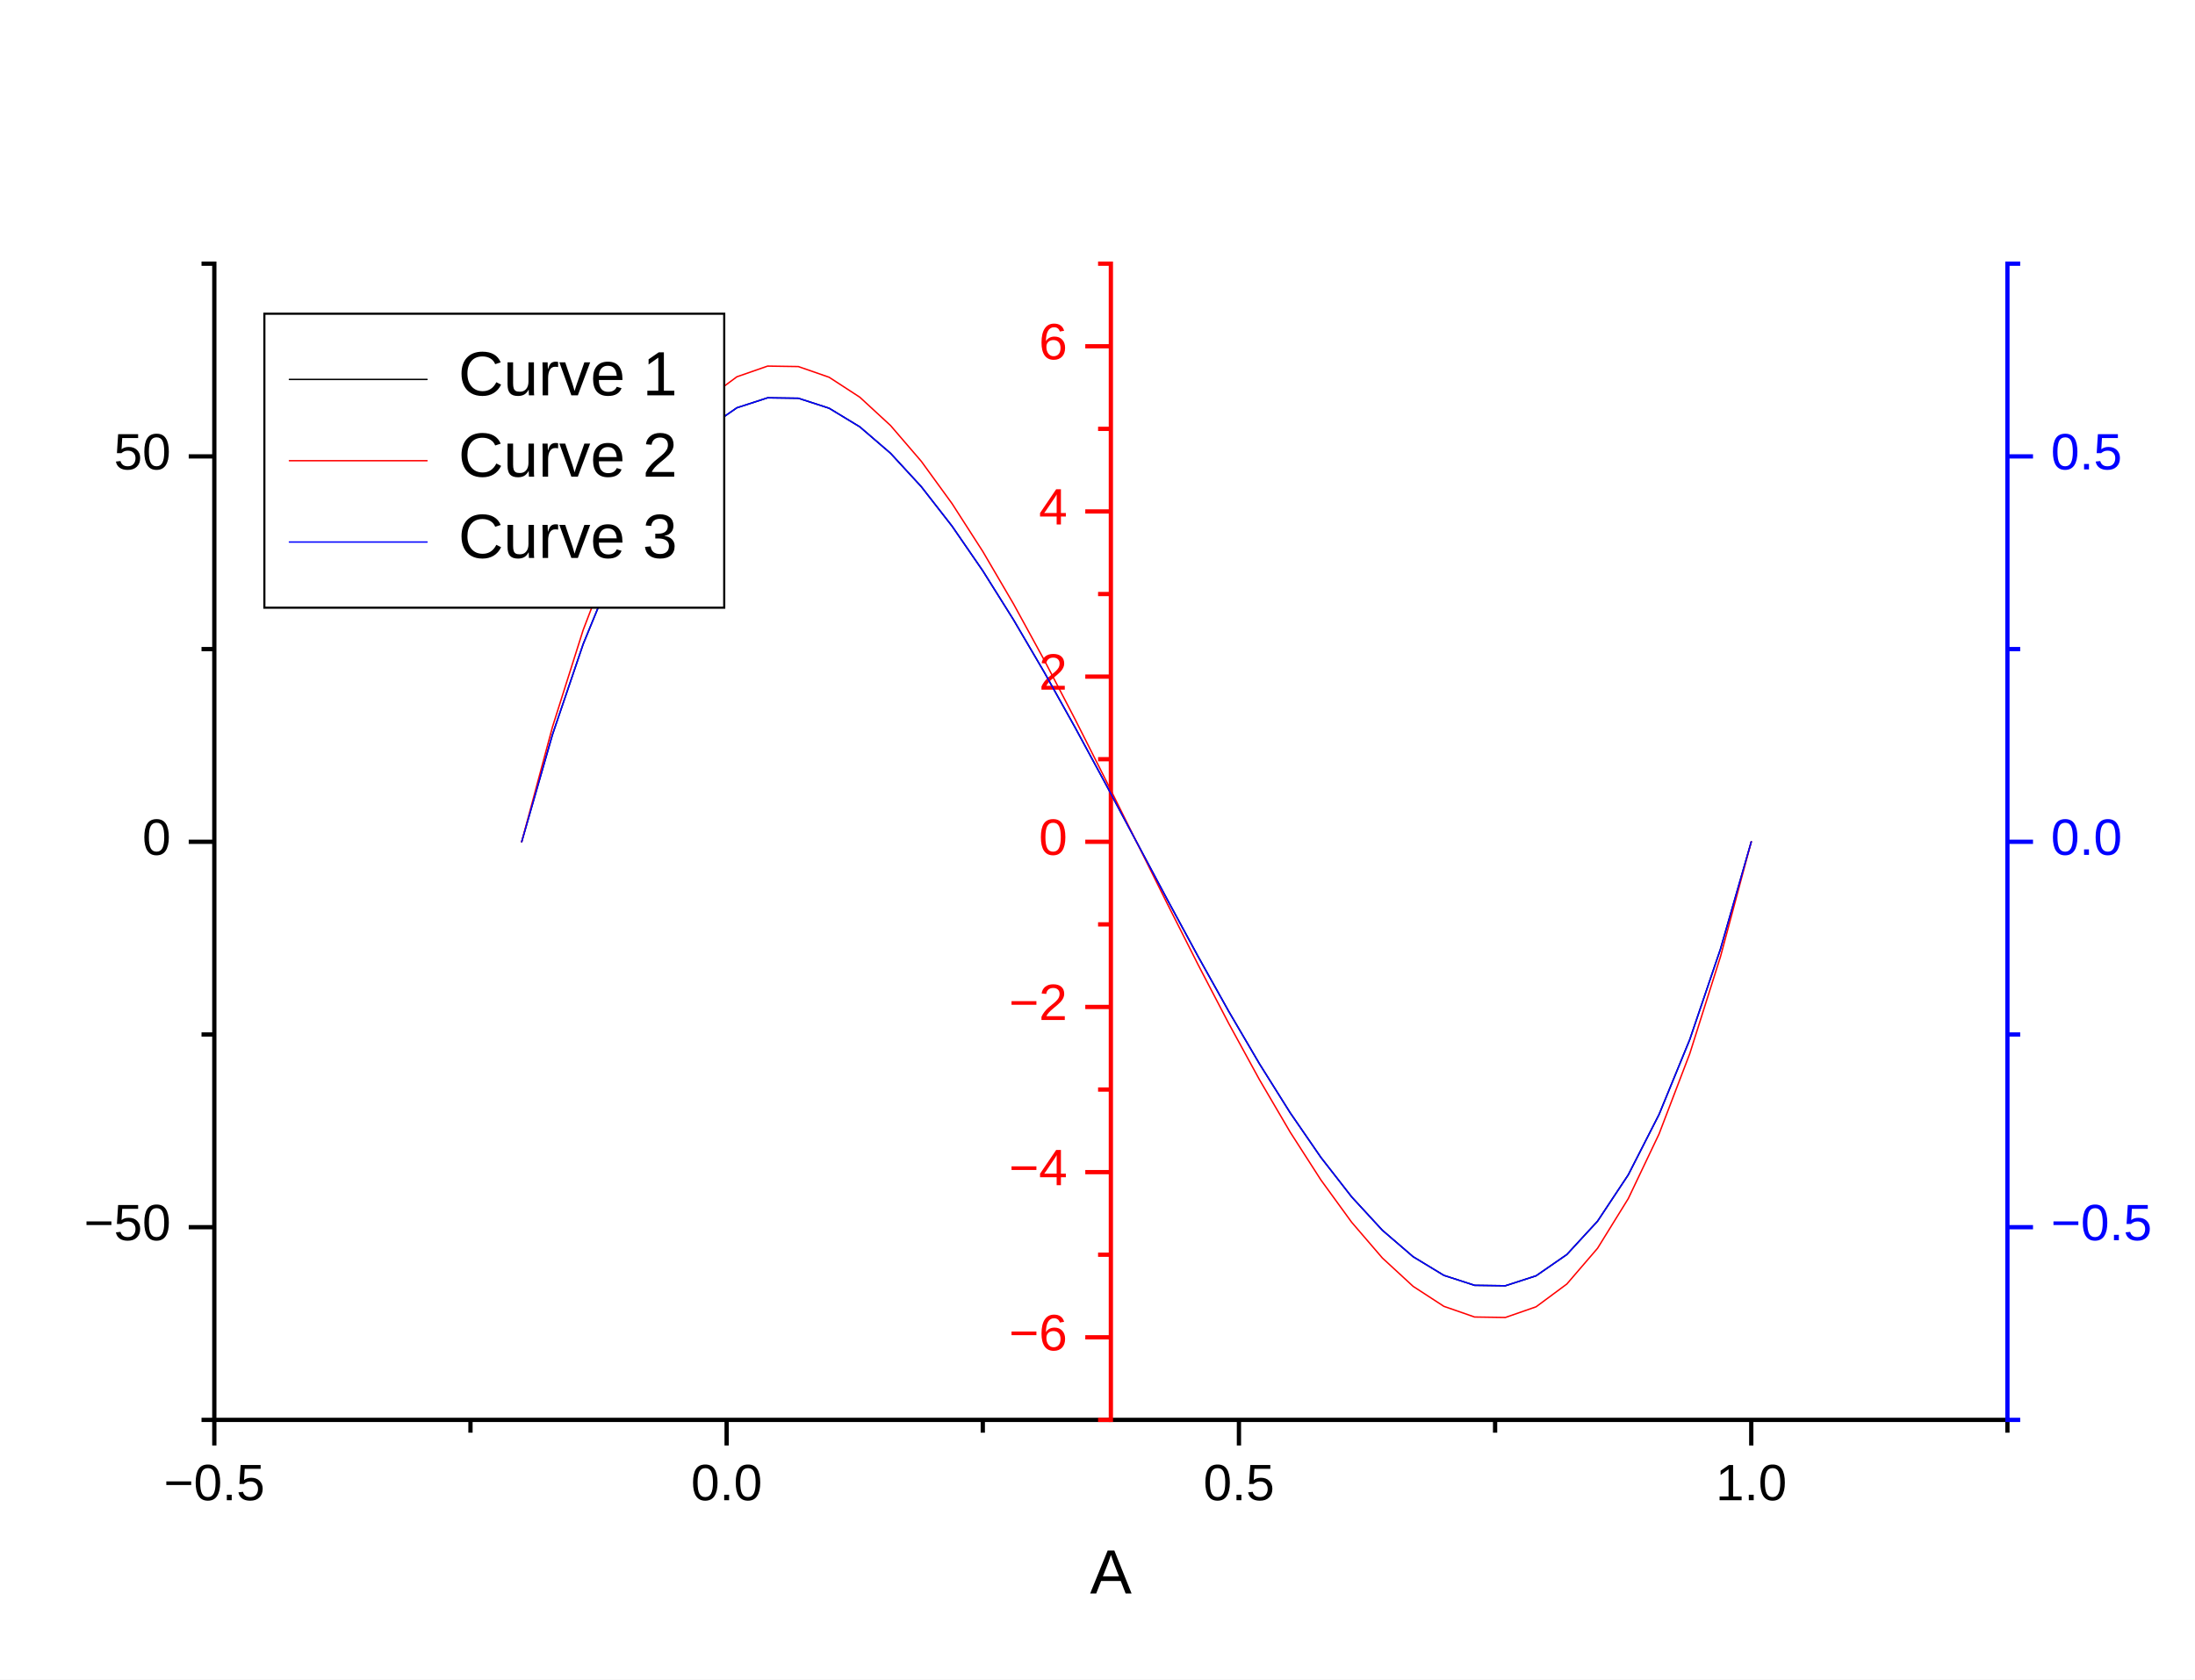
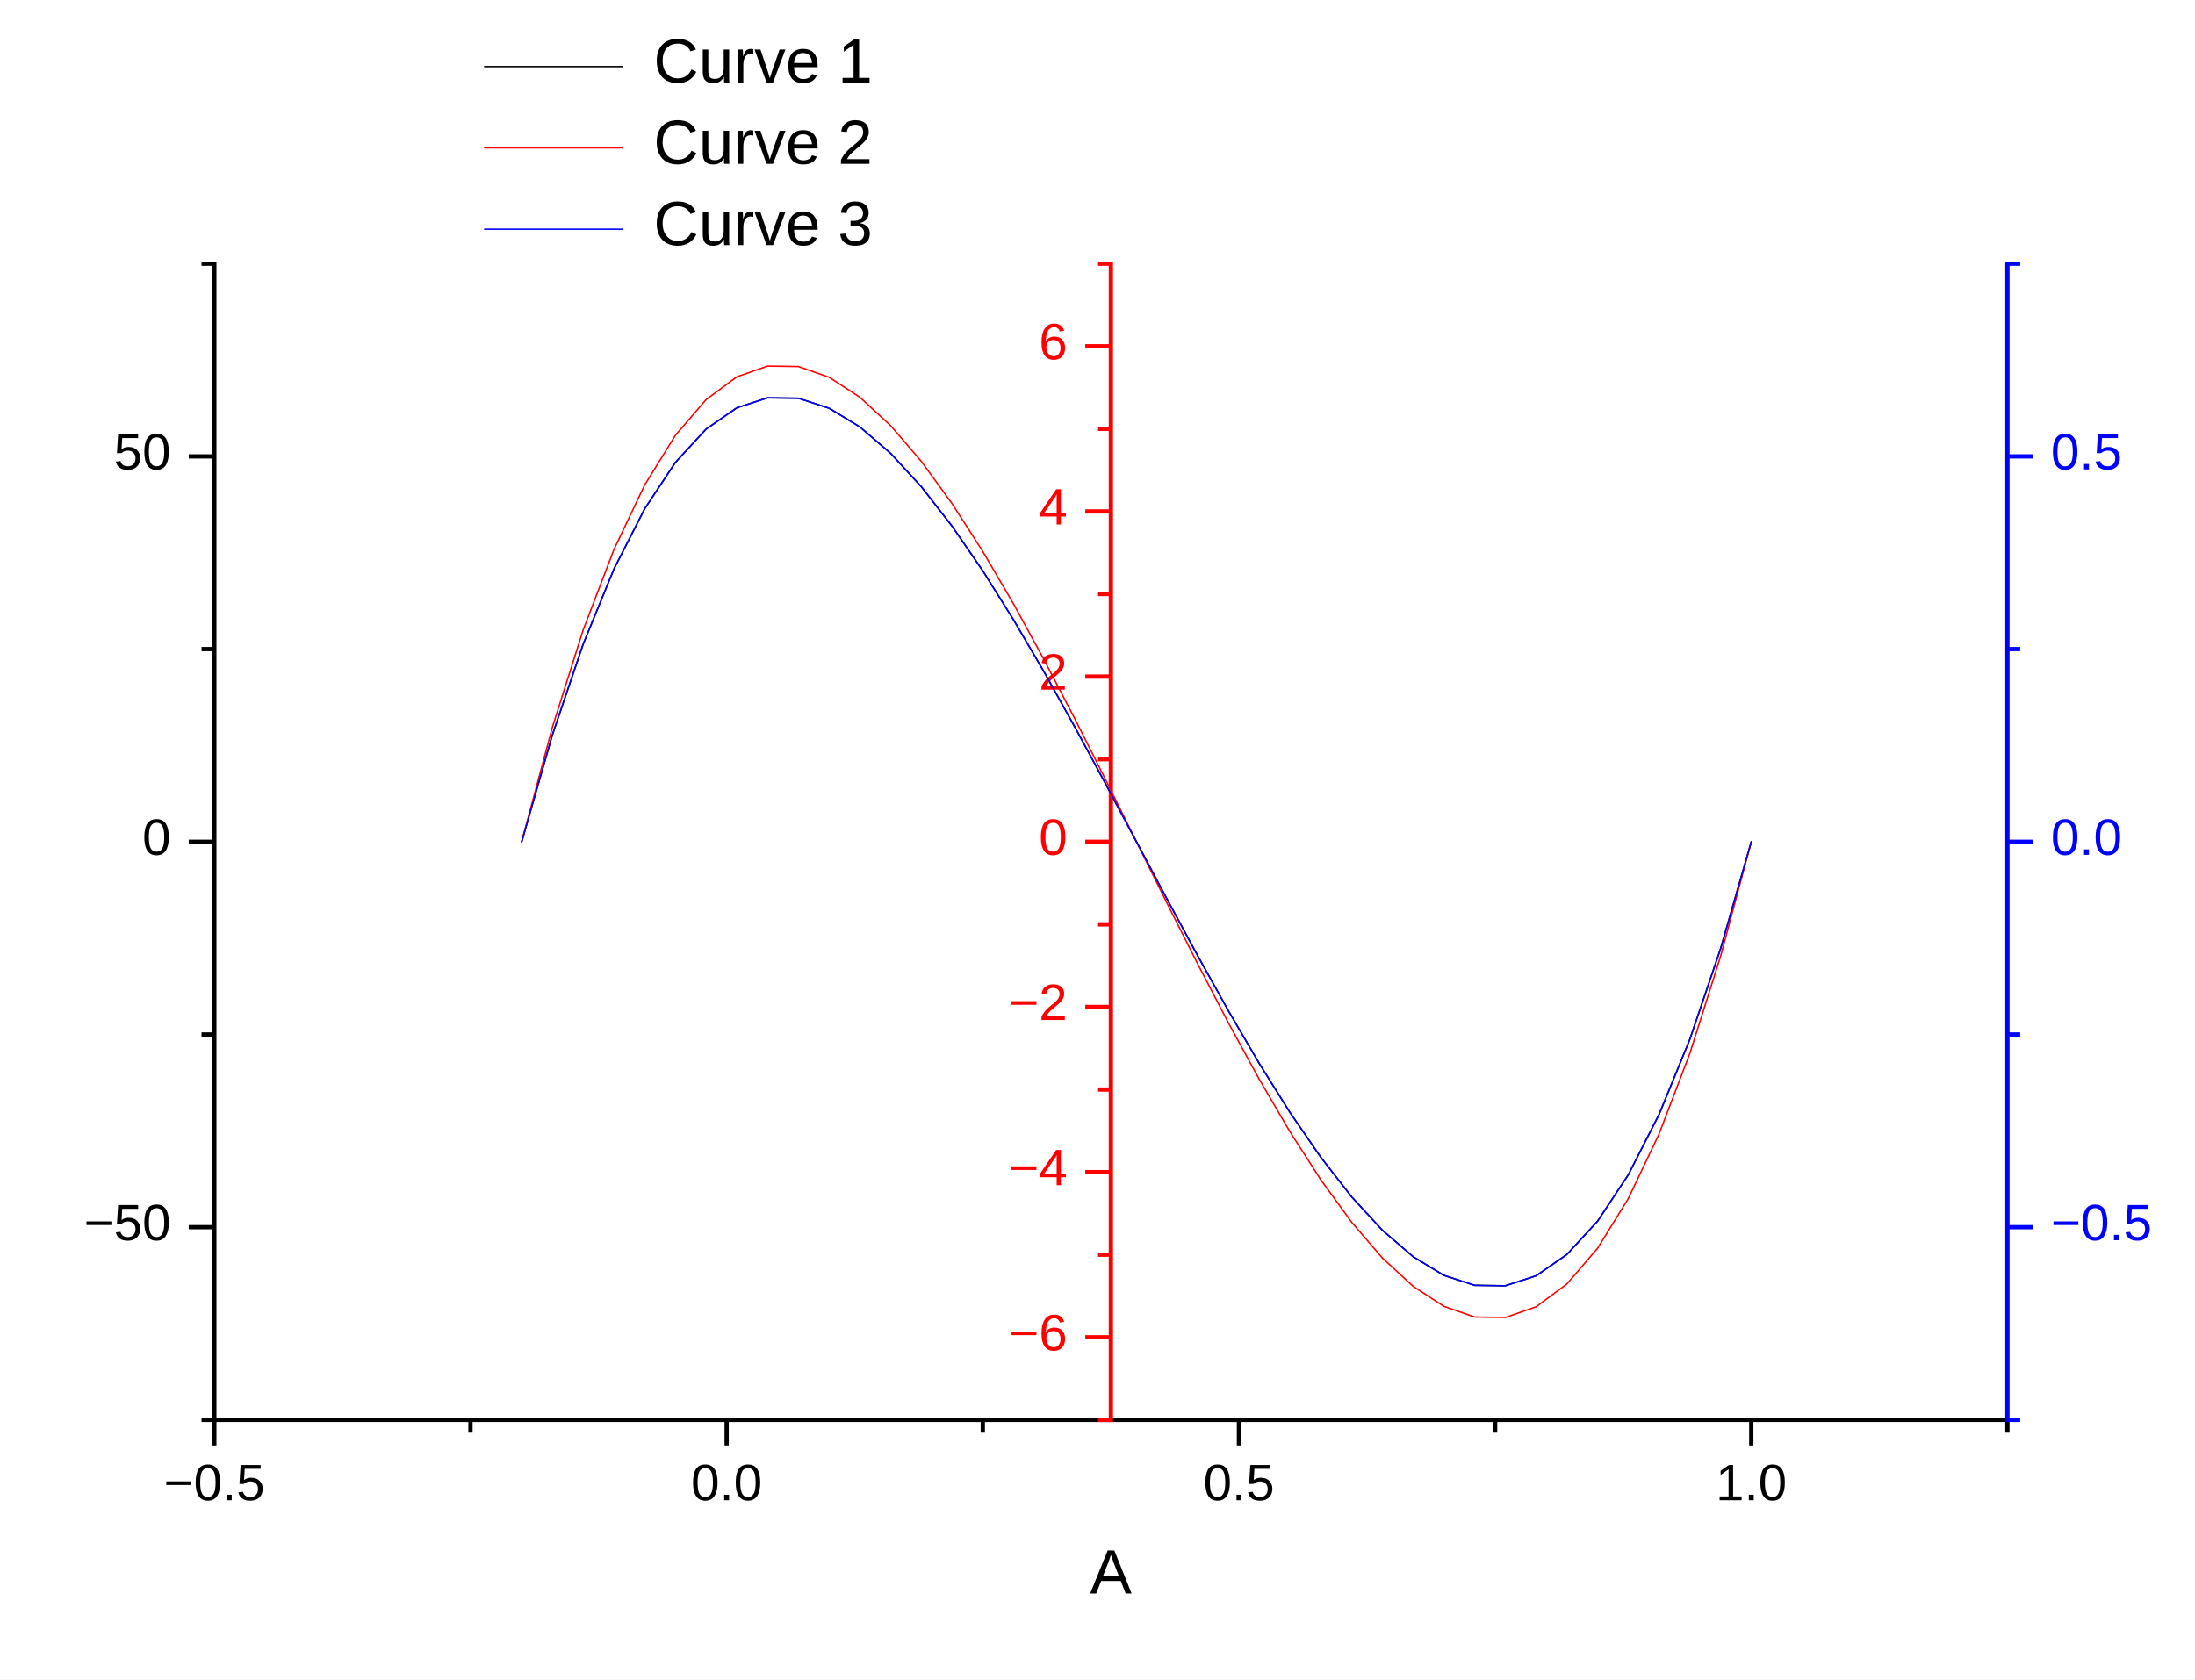
<svg xmlns="http://www.w3.org/2000/svg" width="771.84pt" height="590.76pt" viewBox="0 0 771.84 590.76">
  <rect x="0" y="0" width="771.84" height="590.76" fill="#FFFFFF" />
  <g id="layer0">
    <clipPath id="clip0">
      <rect x="75.362" y="92.749" width="630.516" height="406.679" />
    </clipPath>
    <g class="plots" clip-path="url(#clip0)">
      <path d="M183.451 296.089L194.26 258.42L205.069 226.547L215.877 200.163L226.686 178.965L237.495 162.647L248.304 150.904L259.113 143.432L269.922 139.924L280.731 140.077L291.539 143.584L302.348 150.142L313.157 159.445L323.966 171.188L334.775 185.065L345.584 200.773L356.392 218.007L367.201 236.46L378.01 255.828L388.819 275.806L399.628 296.089L410.437 316.372L421.246 336.35L432.054 355.718L442.863 374.171L453.672 391.404L464.481 407.112L475.29 420.99L486.099 432.733L496.908 442.036L507.716 448.594L518.525 452.101L529.334 452.254L540.143 448.746L550.952 441.273L561.761 429.531L572.569 413.213L583.378 392.014L594.187 365.631L604.996 333.758L615.805 296.089" fill="none" stroke="#000000" stroke-width="0.5" stroke-linecap="round" stroke-linejoin="round" />
    </g>
    <g class="overlay">
      <path d="M75.362 499.429L705.879 499.429" fill="none" stroke="#000000" stroke-width="1.5" stroke-linecap="square" />
      <path d="M75.362 92.749L75.362 499.429" fill="none" stroke="#000000" stroke-width="1.5" stroke-linecap="square" />
      <path d="M75.362 499.429L75.362 508.429M255.51 499.429L255.51 508.429M435.657 499.429L435.657 508.429M615.805 499.429L615.805 508.429M165.436 499.429L165.436 503.929M345.584 499.429L345.584 503.929M525.731 499.429L525.731 503.929M705.879 499.429L705.879 503.929" fill="none" stroke="#000000" stroke-width="1.5" />
      <path d="M75.362 431.649L66.362 431.649M75.362 296.089L66.362 296.089M75.362 160.529L66.362 160.529M75.362 499.429L70.862 499.429M75.362 363.869L70.862 363.869M75.362 228.309L70.862 228.309M75.362 92.749L70.862 92.749" fill="none" stroke="#000000" stroke-width="1.5" />
      <text x="75.362" y="527.689" font-family="'Arial', 'Liberation Sans', 'Helvetica', 'DejaVu Sans', sans-serif" font-size="18" fill="#000000" text-anchor="middle">−0.5</text>
      <text x="255.51" y="527.689" font-family="'Arial', 'Liberation Sans', 'Helvetica', 'DejaVu Sans', sans-serif" font-size="18" fill="#000000" text-anchor="middle">0.0</text>
      <text x="435.657" y="527.689" font-family="'Arial', 'Liberation Sans', 'Helvetica', 'DejaVu Sans', sans-serif" font-size="18" fill="#000000" text-anchor="middle">0.5</text>
      <text x="615.805" y="527.689" font-family="'Arial', 'Liberation Sans', 'Helvetica', 'DejaVu Sans', sans-serif" font-size="18" fill="#000000" text-anchor="middle">1.0</text>
      <text x="60.062" y="436.239" font-family="'Arial', 'Liberation Sans', 'Helvetica', 'DejaVu Sans', sans-serif" font-size="18" fill="#000000" text-anchor="end">−50</text>
      <text x="60.062" y="300.679" font-family="'Arial', 'Liberation Sans', 'Helvetica', 'DejaVu Sans', sans-serif" font-size="18" fill="#000000" text-anchor="end">0</text>
      <text x="60.062" y="165.119" font-family="'Arial', 'Liberation Sans', 'Helvetica', 'DejaVu Sans', sans-serif" font-size="18" fill="#000000" text-anchor="end">50</text>
      <text x="390.621" y="560.509" font-family="'Arial', 'Liberation Sans', 'Helvetica', 'DejaVu Sans', sans-serif" font-size="22" fill="#000000" text-anchor="middle">A</text>
    </g>
  </g>
  <g id="layer1">
    <clipPath id="clip1">
      <rect x="75.362" y="92.749" width="630.516" height="406.679" />
    </clipPath>
    <g class="plots" clip-path="url(#clip1)">
      <path d="M183.451 296.089L194.26 255.73L205.069 221.579L215.877 193.312L226.686 170.599L237.495 153.116L248.304 140.534L259.113 132.528L269.922 128.769L280.731 128.933L291.539 132.691L302.348 139.717L313.157 149.684L323.966 162.266L334.775 177.135L345.584 193.965L356.392 212.429L367.201 232.2L378.01 252.952L388.819 274.357L399.628 296.089L410.437 317.821L421.246 339.226L432.054 359.977L442.863 379.749L453.672 398.213L464.481 415.043L475.29 429.912L486.099 442.493L496.908 452.461L507.716 459.487L518.525 463.245L529.334 463.408L540.143 459.65L550.952 451.644L561.761 439.062L572.569 421.578L583.378 398.866L594.187 370.598L604.996 336.448L615.805 296.089" fill="none" stroke="#FF0000" stroke-width="0.5" stroke-linecap="round" stroke-linejoin="round" />
    </g>
    <g class="overlay">
      <path d="M390.621 92.749L390.621 499.429" fill="none" stroke="#FF0000" stroke-width="1.5" stroke-linecap="square" />
      <path d="M390.621 470.38L381.621 470.38M390.621 412.283L381.621 412.283M390.621 354.186L381.621 354.186M390.621 296.089L381.621 296.089M390.621 237.992L381.621 237.992M390.621 179.895L381.621 179.895M390.621 121.798L381.621 121.798M390.621 499.429L386.121 499.429M390.621 441.331L386.121 441.331M390.621 383.234L386.121 383.234M390.621 325.137L386.121 325.137M390.621 267.04L386.121 267.04M390.621 208.943L386.121 208.943M390.621 150.846L386.121 150.846M390.621 92.749L386.121 92.749" fill="none" stroke="#FF0000" stroke-width="1.5" />
      <text x="375.321" y="474.97" font-family="'Arial', 'Liberation Sans', 'Helvetica', 'DejaVu Sans', sans-serif" font-size="18" fill="#FF0000" text-anchor="end">−6</text>
      <text x="375.321" y="416.873" font-family="'Arial', 'Liberation Sans', 'Helvetica', 'DejaVu Sans', sans-serif" font-size="18" fill="#FF0000" text-anchor="end">−4</text>
      <text x="375.321" y="358.776" font-family="'Arial', 'Liberation Sans', 'Helvetica', 'DejaVu Sans', sans-serif" font-size="18" fill="#FF0000" text-anchor="end">−2</text>
      <text x="375.321" y="300.679" font-family="'Arial', 'Liberation Sans', 'Helvetica', 'DejaVu Sans', sans-serif" font-size="18" fill="#FF0000" text-anchor="end">0</text>
      <text x="375.321" y="242.582" font-family="'Arial', 'Liberation Sans', 'Helvetica', 'DejaVu Sans', sans-serif" font-size="18" fill="#FF0000" text-anchor="end">2</text>
      <text x="375.321" y="184.485" font-family="'Arial', 'Liberation Sans', 'Helvetica', 'DejaVu Sans', sans-serif" font-size="18" fill="#FF0000" text-anchor="end">4</text>
      <text x="375.321" y="126.388" font-family="'Arial', 'Liberation Sans', 'Helvetica', 'DejaVu Sans', sans-serif" font-size="18" fill="#FF0000" text-anchor="end">6</text>
    </g>
  </g>
  <g id="layer2">
    <clipPath id="clip2">
      <rect x="75.362" y="92.749" width="630.516" height="406.679" />
    </clipPath>
    <g class="plots" clip-path="url(#clip2)">
      <path d="M183.451 296.089L194.26 258.42L205.069 226.547L215.877 200.163L226.686 178.965L237.495 162.647L248.304 150.904L259.113 143.432L269.922 139.924L280.731 140.077L291.539 143.584L302.348 150.142L313.157 159.445L323.966 171.188L334.775 185.065L345.584 200.773L356.392 218.007L367.201 236.46L378.01 255.828L388.819 275.806L399.628 296.089L410.437 316.372L421.246 336.35L432.054 355.718L442.863 374.171L453.672 391.404L464.481 407.112L475.29 420.99L486.099 432.733L496.908 442.036L507.716 448.594L518.525 452.101L529.334 452.254L540.143 448.746L550.952 441.273L561.761 429.531L572.569 413.213L583.378 392.014L594.187 365.631L604.996 333.758L615.805 296.089" fill="none" stroke="#0000FF" stroke-width="0.5" stroke-linecap="round" stroke-linejoin="round" />
    </g>
    <g class="overlay">
      <path d="M705.879 92.749L705.879 499.429" fill="none" stroke="#0000FF" stroke-width="1.5" stroke-linecap="square" />
      <path d="M705.879 431.649L714.879 431.649M705.879 296.089L714.879 296.089M705.879 160.529L714.879 160.529M705.879 499.429L710.379 499.429M705.879 363.869L710.379 363.869M705.879 228.309L710.379 228.309M705.879 92.749L710.379 92.749" fill="none" stroke="#0000FF" stroke-width="1.5" />
      <text x="721.179" y="436.239" font-family="'Arial', 'Liberation Sans', 'Helvetica', 'DejaVu Sans', sans-serif" font-size="18" fill="#0000FF">−0.5</text>
      <text x="721.179" y="300.679" font-family="'Arial', 'Liberation Sans', 'Helvetica', 'DejaVu Sans', sans-serif" font-size="18" fill="#0000FF">0.0</text>
      <text x="721.179" y="165.119" font-family="'Arial', 'Liberation Sans', 'Helvetica', 'DejaVu Sans', sans-serif" font-size="18" fill="#0000FF">0.5</text>
-       <rect x="92.962" y="110.349" width="161.7" height="103.4" fill="#FFFFFF" stroke="#000000" stroke-width="0.75" />
-       <path d="M101.762 133.449L150.162 133.449" fill="none" stroke="#000000" stroke-width="0.5" stroke-linecap="round" stroke-linejoin="round" />
-       <text x="161.162" y="139.059" font-family="'Arial', 'Liberation Sans', 'Helvetica', 'DejaVu Sans', sans-serif" font-size="22" fill="#000000">Curve 1</text>
-       <path d="M101.762 162.049L150.162 162.049" fill="none" stroke="#FF0000" stroke-width="0.5" stroke-linecap="round" stroke-linejoin="round" />
-       <text x="161.162" y="167.659" font-family="'Arial', 'Liberation Sans', 'Helvetica', 'DejaVu Sans', sans-serif" font-size="22" fill="#000000">Curve 2</text>
-       <path d="M101.762 190.649L150.162 190.649" fill="none" stroke="#0000FF" stroke-width="0.5" stroke-linecap="round" stroke-linejoin="round" />
-       <text x="161.162" y="196.259" font-family="'Arial', 'Liberation Sans', 'Helvetica', 'DejaVu Sans', sans-serif" font-size="22" fill="#000000">Curve 3</text>
+       <path d="M170.408 23.419L218.808 23.419" fill="none" stroke="#000000" stroke-width="0.5" stroke-linecap="round" stroke-linejoin="round" />
+       <text x="229.808" y="29.029" font-family="'Arial', 'Liberation Sans', 'Helvetica', 'DejaVu Sans', sans-serif" font-size="22" fill="#000000">Curve 1</text>
+       <path d="M170.408 52.019L218.808 52.019" fill="none" stroke="#FF0000" stroke-width="0.5" stroke-linecap="round" stroke-linejoin="round" />
+       <text x="229.808" y="57.629" font-family="'Arial', 'Liberation Sans', 'Helvetica', 'DejaVu Sans', sans-serif" font-size="22" fill="#000000">Curve 2</text>
+       <path d="M170.408 80.619L218.808 80.619" fill="none" stroke="#0000FF" stroke-width="0.5" stroke-linecap="round" stroke-linejoin="round" />
+       <text x="229.808" y="86.229" font-family="'Arial', 'Liberation Sans', 'Helvetica', 'DejaVu Sans', sans-serif" font-size="22" fill="#000000">Curve 3</text>
    </g>
  </g>
</svg>
